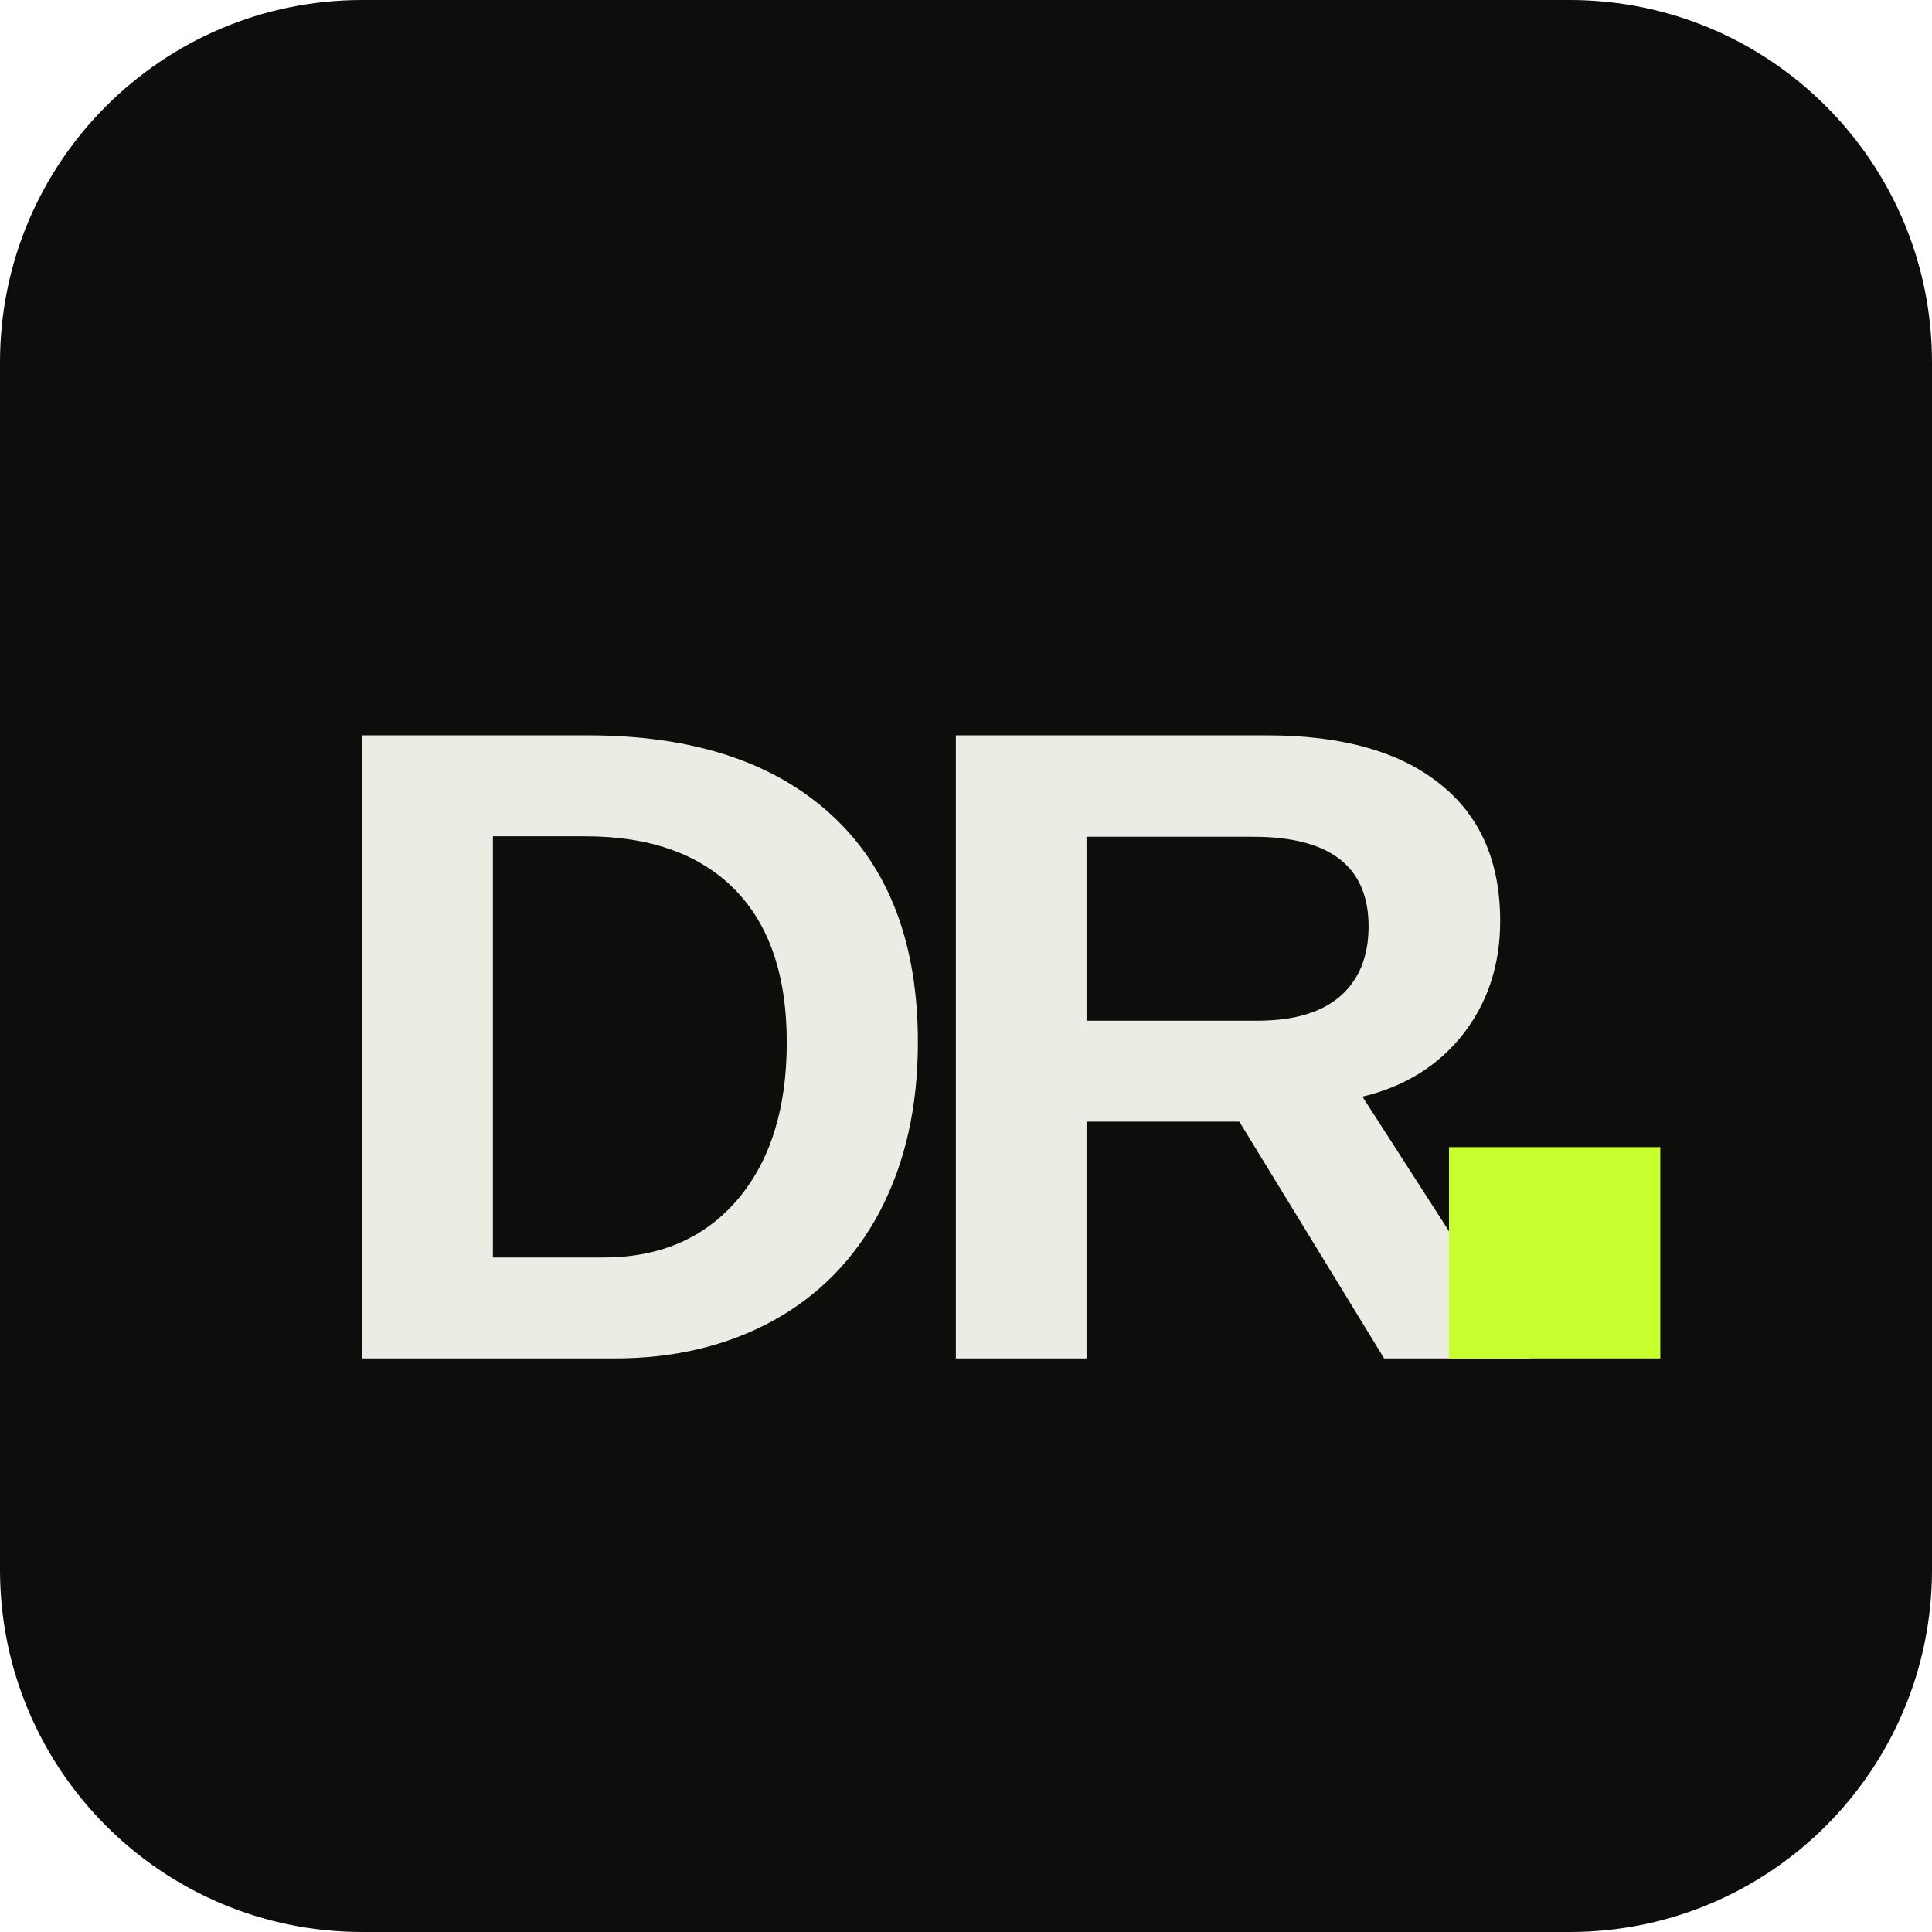
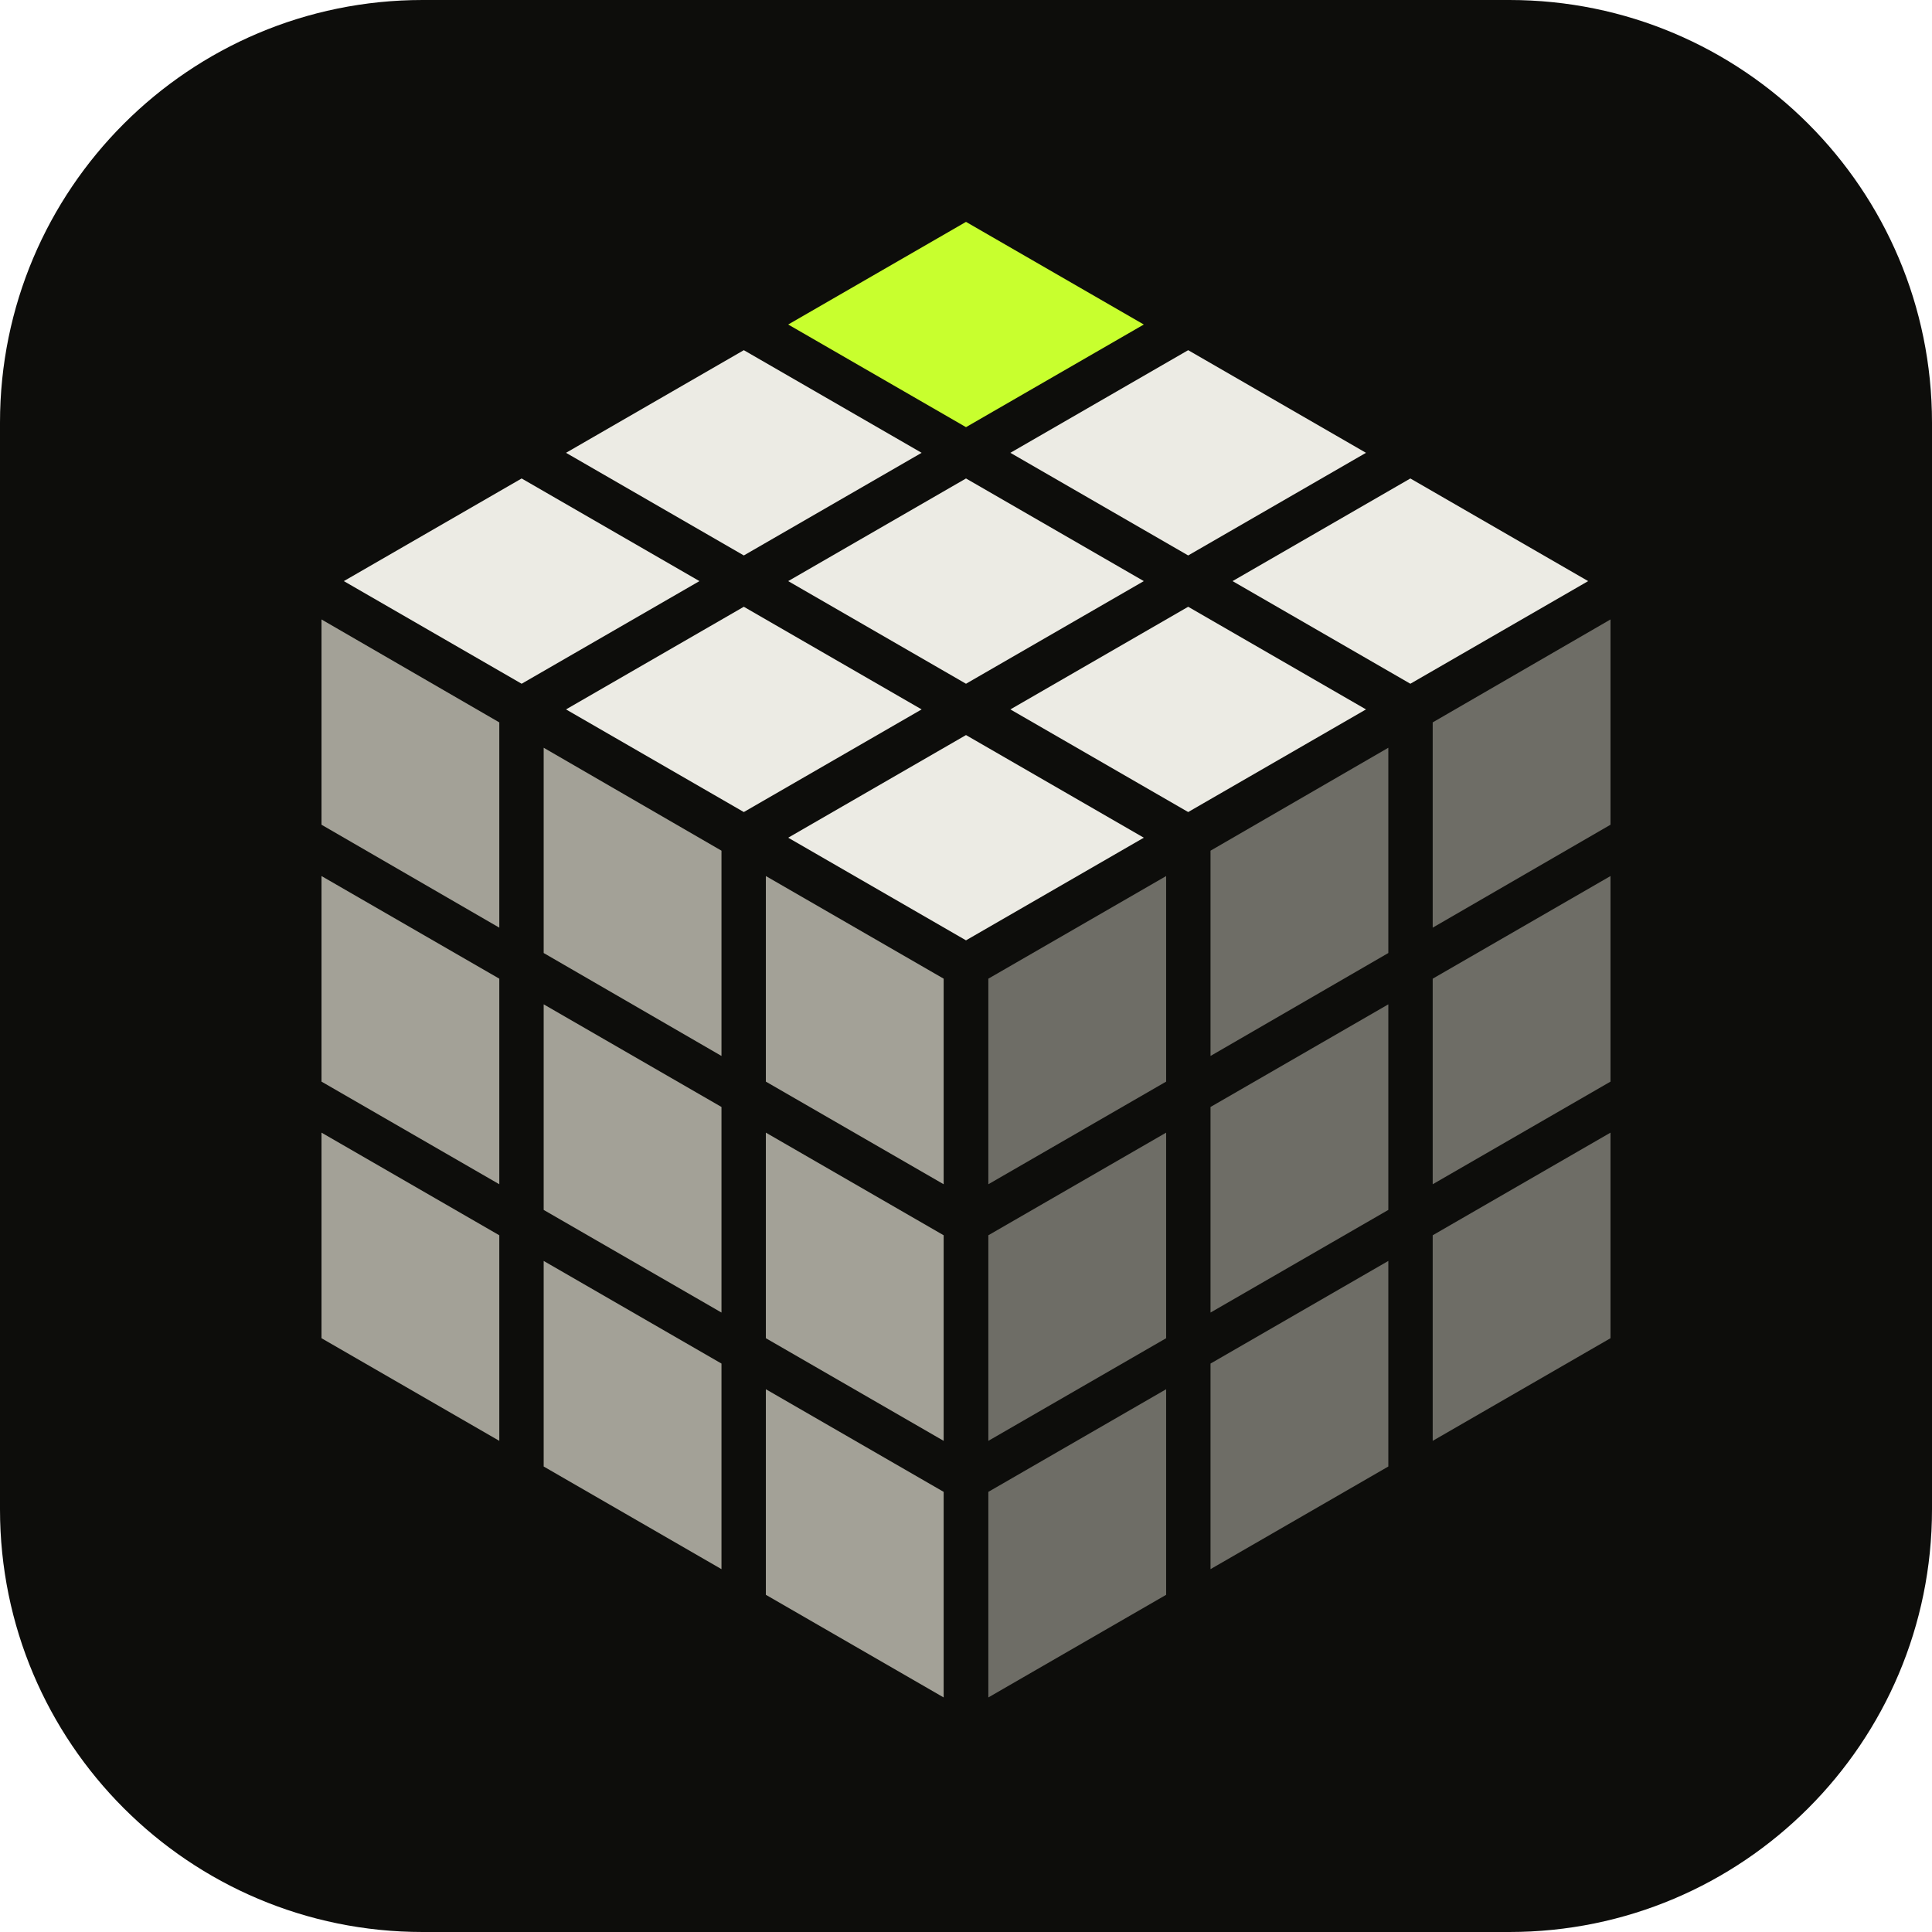
<svg xmlns="http://www.w3.org/2000/svg" viewBox="0 0 64 64">
-   <rect width="64" height="64" rx="12" fill="#0d0d0b" />
-   <text x="10" y="45" font-family="Arial Black,Arial,sans-serif" font-weight="900" font-size="30" fill="#ecebe4" letter-spacing="-2">DR</text>
-   <rect x="48" y="38" width="7" height="7" fill="#c8ff2e" />
+   <rect width="64" height="64" rx="14" fill="#0d0d0b" />
+   <polygon points="32.00,31.15 37.89,27.75 32.00,24.35 26.11,27.75" fill="#ecebe4" />
+   <polygon points="24.64,26.90 30.53,23.50 24.64,20.10 18.75,23.50" fill="#ecebe4" />
+   <polygon points="17.28,22.65 23.17,19.25 17.28,15.85 11.39,19.25" fill="#ecebe4" />
+   <polygon points="39.36,26.90 45.25,23.50 39.36,20.10 33.47,23.50" fill="#ecebe4" />
+   <polygon points="32.00,22.65 37.89,19.25 32.00,15.85 26.11,19.25" fill="#ecebe4" />
+   <polygon points="24.64,18.40 30.53,15.00 24.64,11.60 18.75,15.00" fill="#ecebe4" />
+   <polygon points="46.72,22.65 52.61,19.25 46.72,15.85 40.83,19.25" fill="#ecebe4" />
+   <polygon points="39.36,18.40 45.25,15.00 39.36,11.60 33.47,15.00" fill="#ecebe4" />
+   <polygon points="32.00,14.15 37.89,10.75 32.00,7.35 26.11,10.75" fill="#c8ff2e" />
+   <polygon points="31.26,32.42 25.37,29.02 25.37,35.83 31.26,39.23" fill="#a3a197" />
+   <polygon points="31.26,40.92 25.37,37.52 25.37,44.33 31.26,47.73" fill="#a3a197" />
+   <polygon points="31.26,49.42 25.37,46.02 25.37,52.83 31.26,56.23" fill="#a3a197" />
+   <polygon points="23.90,28.18 18.01,24.77 18.01,31.57 23.90,34.98" fill="#a3a197" />
+   <polygon points="23.90,36.67 18.01,33.27 18.01,40.08 23.90,43.48" fill="#a3a197" />
+   <polygon points="23.90,45.17 18.01,41.77 18.01,48.58 23.90,51.98" fill="#a3a197" />
+   <polygon points="16.54,23.93 10.65,20.52 10.65,27.32 16.54,30.73" fill="#a3a197" />
+   <polygon points="16.54,32.42 10.65,29.02 10.65,35.83 16.54,39.23" fill="#a3a197" />
+   <polygon points="16.54,40.92 10.65,37.52 10.65,44.33 16.54,47.73" fill="#a3a197" />
+   <polygon points="32.74,32.42 38.63,29.02 38.63,35.83 32.74,39.23" fill="#6e6d66" />
+   <polygon points="32.74,40.92 38.63,37.52 38.63,44.33 32.74,47.73" fill="#6e6d66" />
+   <polygon points="32.74,49.42 38.63,46.02 38.63,52.83 32.74,56.23" fill="#6e6d66" />
+   <polygon points="40.10,28.18 45.99,24.77 45.99,31.57 40.10,34.98" fill="#6e6d66" />
+   <polygon points="40.10,36.67 45.99,33.27 45.99,40.08 40.10,43.48" fill="#6e6d66" />
+   <polygon points="40.10,45.17 45.99,41.77 45.99,48.58 40.10,51.98" fill="#6e6d66" />
+   <polygon points="47.46,23.93 53.35,20.52 53.35,27.32 47.46,30.73" fill="#6e6d66" />
+   <polygon points="47.46,32.42 53.35,29.02 53.35,35.83 47.46,39.23" fill="#6e6d66" />
+   <polygon points="47.46,40.92 53.35,37.52 53.35,44.33 47.46,47.73" fill="#6e6d66" />
</svg>
